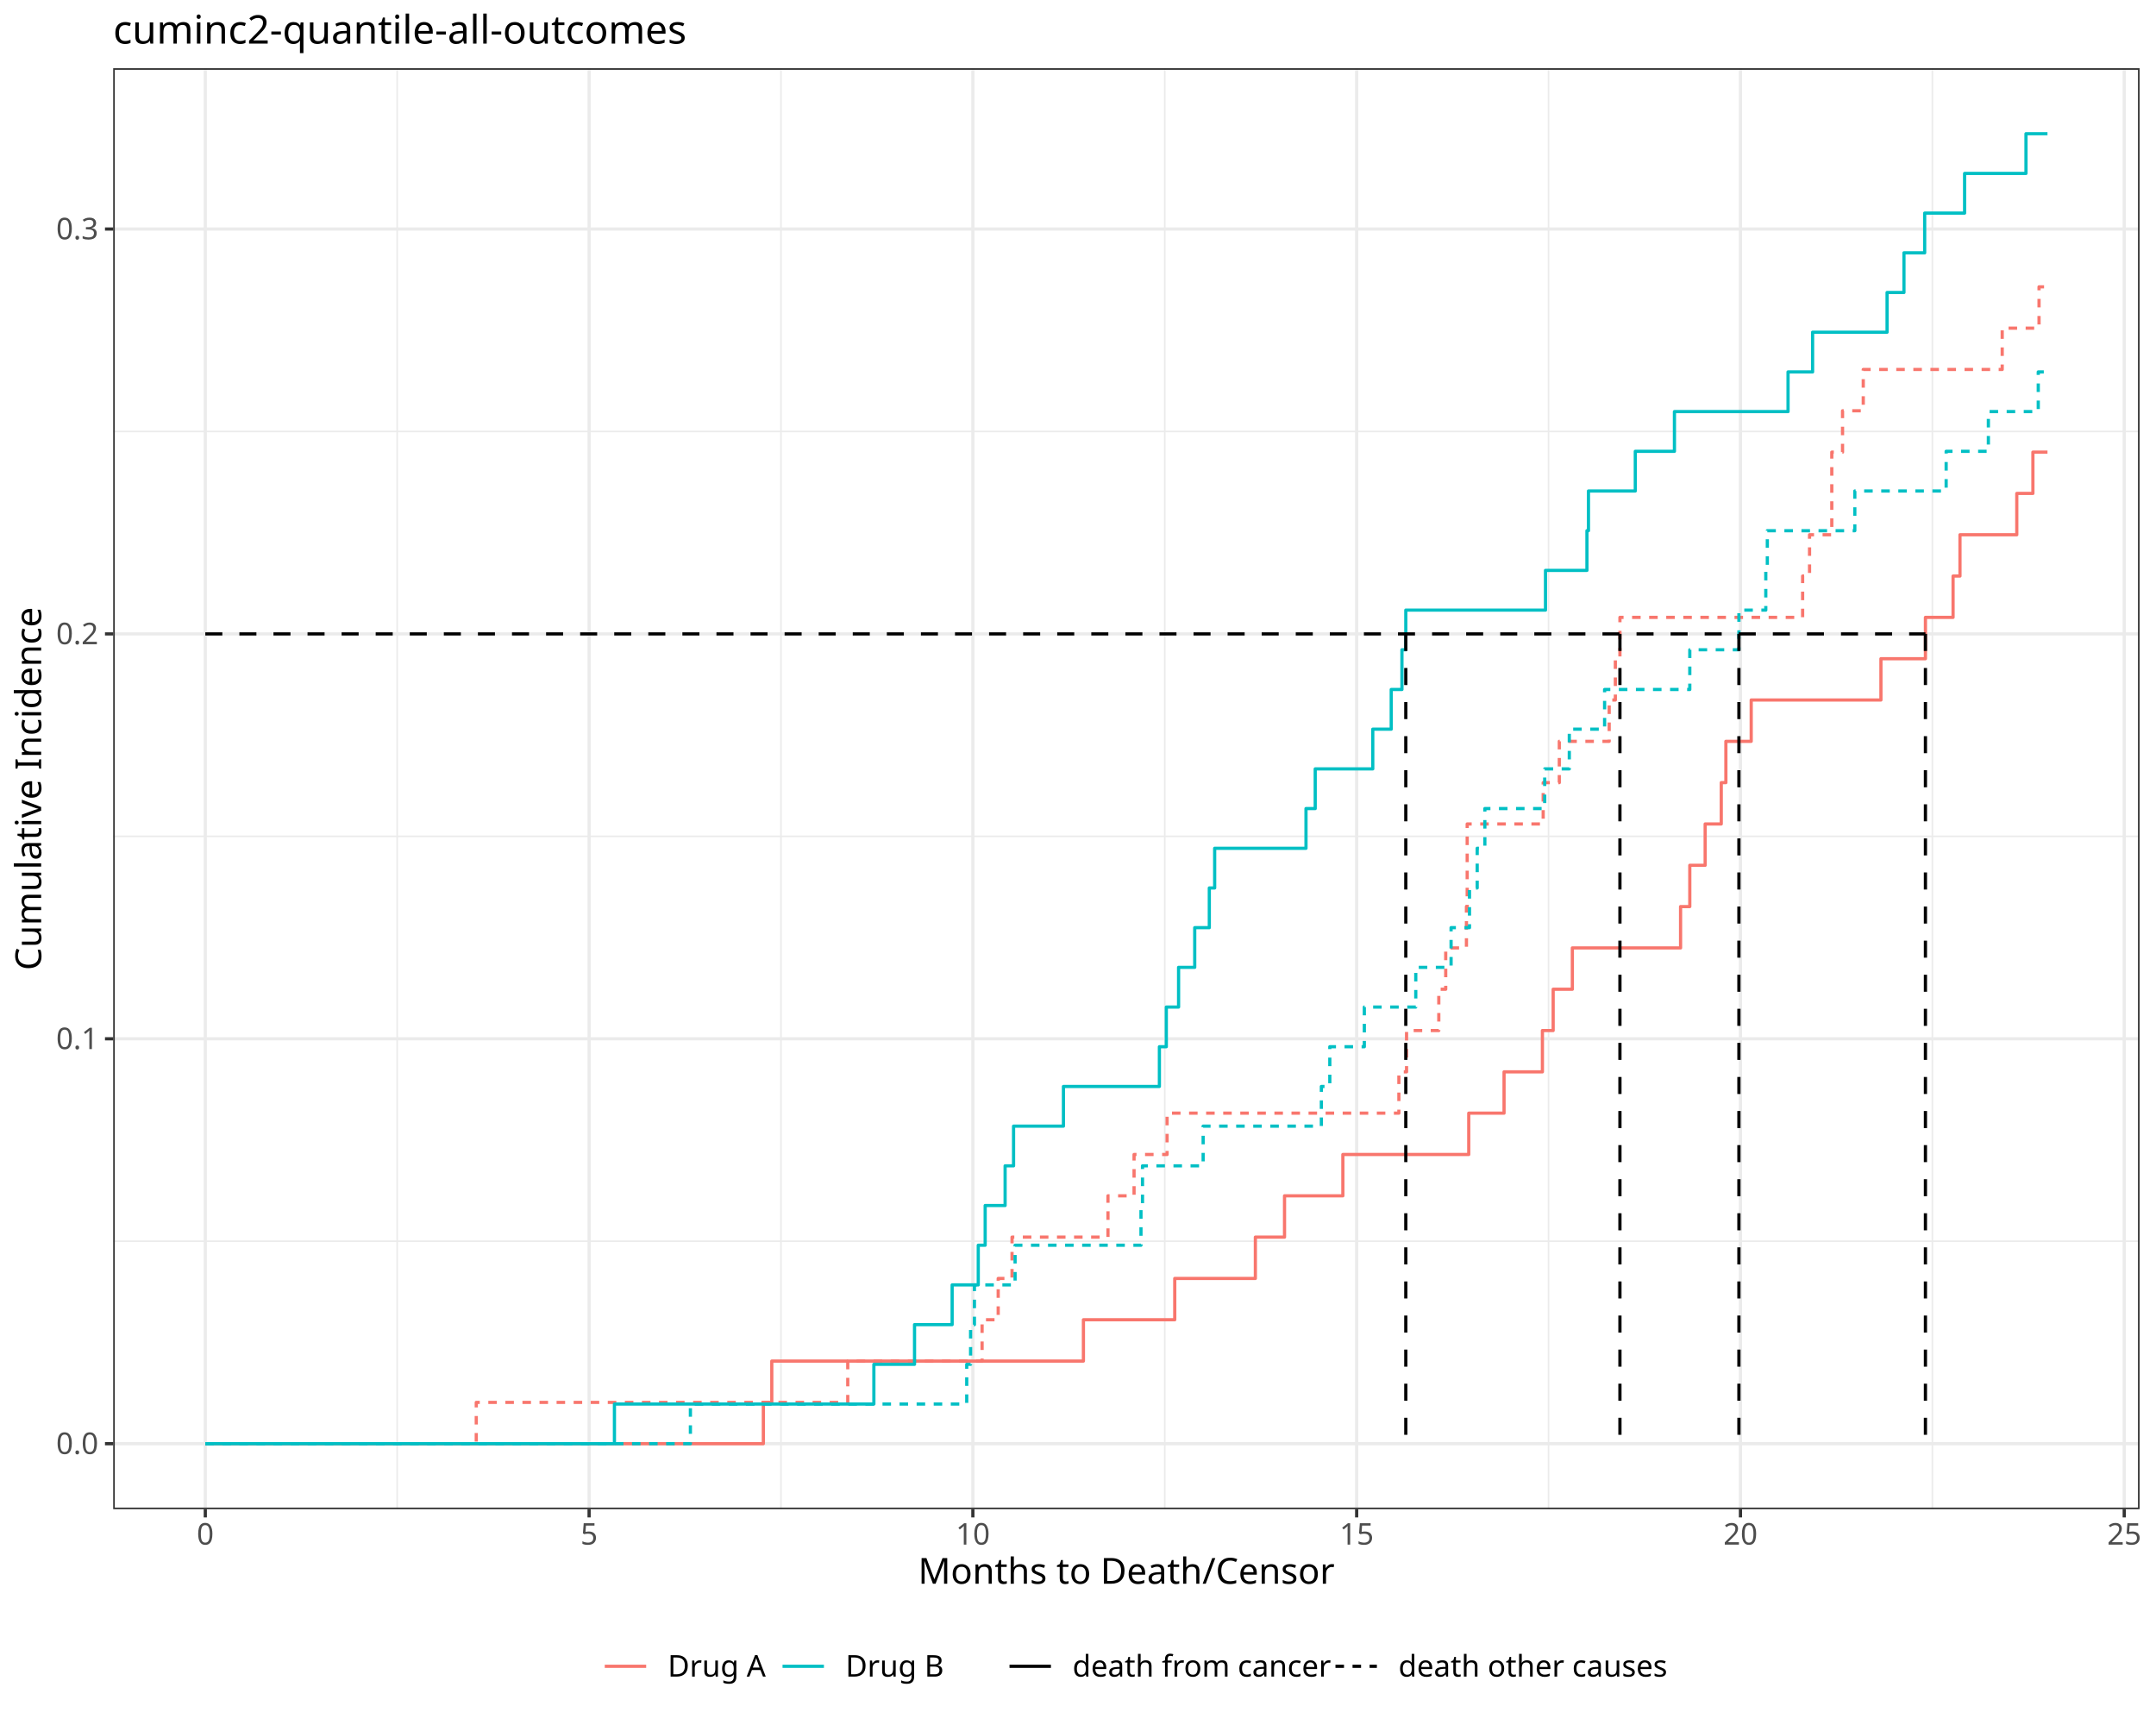
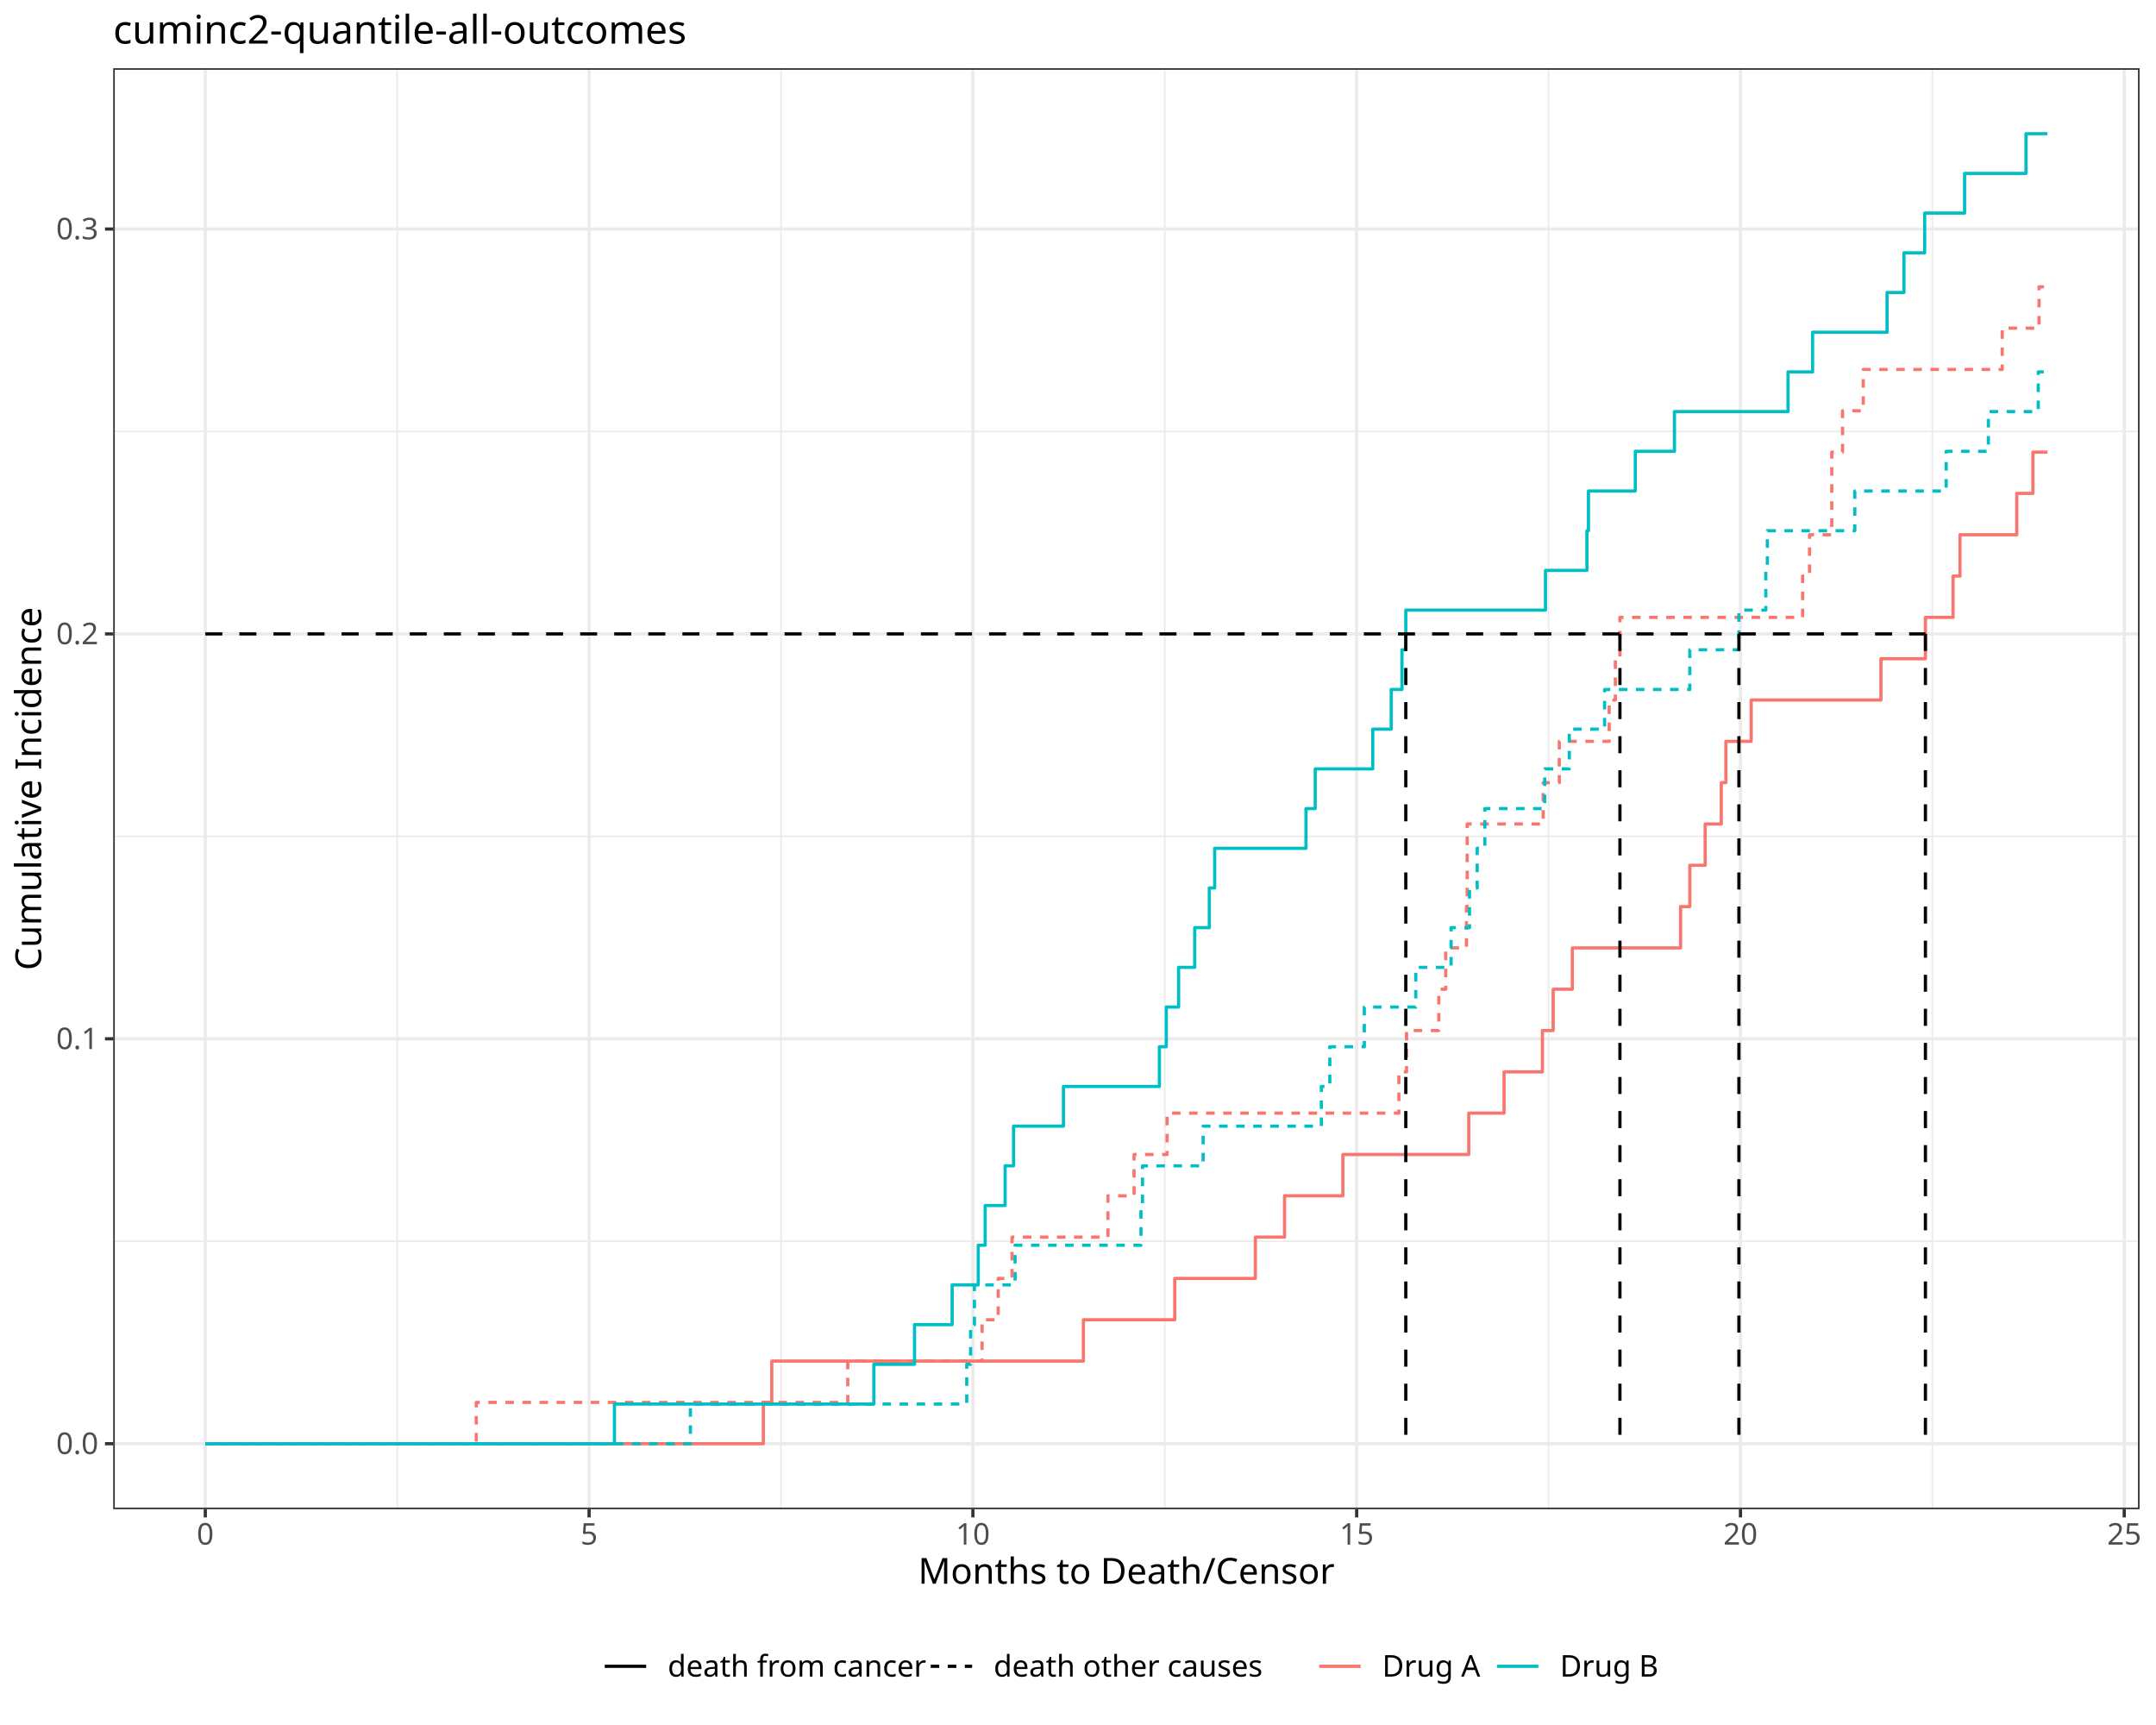
<svg xmlns="http://www.w3.org/2000/svg" class="svglite" data-engine-version="2.0" width="720.00pt" height="576.00pt" viewBox="0 0 720.00 576.00">
  <defs>
    <style type="text/css">
    .svglite line, .svglite polyline, .svglite polygon, .svglite path, .svglite rect, .svglite circle {
      fill: none;
      stroke: #000000;
      stroke-linecap: round;
      stroke-linejoin: round;
      stroke-miterlimit: 10.00;
    }
  </style>
  </defs>
  <rect width="100%" height="100%" style="stroke: none; fill: #FFFFFF;" />
  <defs>
    <clipPath id="cpMC4wMHw3MjAuMDB8MC4wMHw1NzYuMDA=">
      <rect x="0.00" y="0.00" width="720.00" height="576.00" />
    </clipPath>
  </defs>
  <g clip-path="url(#cpMC4wMHw3MjAuMDB8MC4wMHw1NzYuMDA=)">
    <rect x="0.00" y="0.00" width="720.00" height="576.00" style="stroke-width: 1.07; stroke: #FFFFFF; fill: #FFFFFF;" />
  </g>
  <defs>
    <clipPath id="cpMzcuODB8NzE0LjUyfDIyLjc4fDUwMy45NA==">
      <rect x="37.80" y="22.78" width="676.72" height="481.16" />
    </clipPath>
  </defs>
  <g clip-path="url(#cpMzcuODB8NzE0LjUyfDIyLjc4fDUwMy45NA==)">
    <rect x="37.80" y="22.78" width="676.72" height="481.16" style="stroke-width: 1.07; stroke: none; fill: #FFFFFF;" />
    <polyline points="37.80,414.47 714.52,414.47 " style="stroke-width: 0.53; stroke: #EBEBEB; stroke-linecap: butt;" />
    <polyline points="37.80,279.27 714.52,279.27 " style="stroke-width: 0.53; stroke: #EBEBEB; stroke-linecap: butt;" />
    <polyline points="37.80,144.07 714.52,144.07 " style="stroke-width: 0.53; stroke: #EBEBEB; stroke-linecap: butt;" />
    <polyline points="132.65,503.94 132.65,22.78 " style="stroke-width: 0.53; stroke: #EBEBEB; stroke-linecap: butt;" />
    <polyline points="260.81,503.94 260.81,22.78 " style="stroke-width: 0.53; stroke: #EBEBEB; stroke-linecap: butt;" />
    <polyline points="388.98,503.94 388.98,22.78 " style="stroke-width: 0.53; stroke: #EBEBEB; stroke-linecap: butt;" />
    <polyline points="517.14,503.94 517.14,22.78 " style="stroke-width: 0.53; stroke: #EBEBEB; stroke-linecap: butt;" />
    <polyline points="645.31,503.94 645.31,22.78 " style="stroke-width: 0.53; stroke: #EBEBEB; stroke-linecap: butt;" />
    <polyline points="37.80,482.07 714.52,482.07 " style="stroke-width: 1.07; stroke: #EBEBEB; stroke-linecap: butt;" />
    <polyline points="37.80,346.87 714.52,346.87 " style="stroke-width: 1.07; stroke: #EBEBEB; stroke-linecap: butt;" />
    <polyline points="37.80,211.67 714.52,211.67 " style="stroke-width: 1.07; stroke: #EBEBEB; stroke-linecap: butt;" />
    <polyline points="37.80,76.47 714.52,76.47 " style="stroke-width: 1.07; stroke: #EBEBEB; stroke-linecap: butt;" />
    <polyline points="68.56,503.94 68.56,22.78 " style="stroke-width: 1.07; stroke: #EBEBEB; stroke-linecap: butt;" />
    <polyline points="196.73,503.94 196.73,22.78 " style="stroke-width: 1.07; stroke: #EBEBEB; stroke-linecap: butt;" />
    <polyline points="324.89,503.94 324.89,22.78 " style="stroke-width: 1.07; stroke: #EBEBEB; stroke-linecap: butt;" />
    <polyline points="453.06,503.94 453.06,22.78 " style="stroke-width: 1.07; stroke: #EBEBEB; stroke-linecap: butt;" />
    <polyline points="581.23,503.94 581.23,22.78 " style="stroke-width: 1.07; stroke: #EBEBEB; stroke-linecap: butt;" />
    <polyline points="709.39,503.94 709.39,22.78 " style="stroke-width: 1.07; stroke: #EBEBEB; stroke-linecap: butt;" />
    <polyline points="68.56,482.07 159.05,482.07 159.05,482.07 205.19,482.07 205.19,482.07 230.56,482.07 230.56,482.07 254.92,482.07 254.92,468.28 257.74,468.28 257.74,454.48 283.11,454.48 283.11,454.48 291.83,454.48 291.83,454.48 305.41,454.48 305.41,454.48 317.97,454.48 317.97,454.48 322.84,454.48 322.84,454.48 324.13,454.48 324.13,454.48 325.41,454.48 325.41,454.48 326.69,454.48 326.69,454.48 327.97,454.48 327.97,454.48 329.00,454.48 329.00,454.48 333.35,454.48 333.35,454.48 335.66,454.48 335.66,454.48 337.97,454.48 337.97,454.48 338.48,454.48 338.48,454.48 338.99,454.48 338.99,454.48 355.14,454.48 355.14,454.48 361.81,454.48 361.81,440.68 370.01,440.68 370.01,440.68 378.72,440.68 378.72,440.68 381.03,440.68 381.03,440.68 381.54,440.68 381.54,440.68 387.18,440.68 387.18,440.68 389.49,440.68 389.49,440.68 389.75,440.68 389.75,440.68 392.31,440.68 392.31,426.89 393.59,426.89 393.59,426.89 398.98,426.89 398.98,426.89 401.79,426.89 401.79,426.89 403.85,426.89 403.85,426.89 405.64,426.89 405.64,426.89 419.23,426.89 419.23,413.09 428.97,413.09 428.97,399.30 436.14,399.30 436.14,399.30 439.22,399.30 439.22,399.30 441.27,399.30 441.27,399.30 444.09,399.30 444.09,399.30 448.45,399.30 448.45,385.50 455.62,385.50 455.62,385.50 458.44,385.50 458.44,385.50 464.60,385.50 464.60,385.50 467.16,385.50 467.16,385.50 468.18,385.50 468.18,385.50 469.47,385.50 469.47,385.50 469.72,385.50 469.72,385.50 472.80,385.50 472.80,385.50 480.49,385.50 480.49,385.50 482.80,385.50 482.80,385.50 484.59,385.50 484.59,385.50 489.72,385.50 489.72,385.50 489.97,385.50 489.97,385.50 490.49,385.50 490.49,371.70 490.74,371.70 490.74,371.70 493.31,371.70 493.31,371.70 495.87,371.70 495.87,371.70 502.28,371.70 502.28,357.91 515.09,357.91 515.09,344.11 515.35,344.11 515.35,344.11 515.86,344.11 515.86,344.11 516.12,344.11 516.12,344.11 518.68,344.11 518.68,330.32 520.73,330.32 520.73,330.32 524.07,330.32 524.07,330.32 525.09,330.32 525.09,316.52 529.96,316.52 529.96,316.52 530.47,316.52 530.47,316.52 535.86,316.52 535.86,316.52 537.39,316.52 537.39,316.52 539.45,316.52 539.45,316.52 540.98,316.52 540.98,316.52 546.11,316.52 546.11,316.52 559.18,316.52 559.18,316.52 561.23,316.52 561.23,302.72 564.31,302.72 564.31,288.93 569.44,288.93 569.44,275.13 574.82,275.13 574.82,261.33 576.36,261.33 576.36,247.54 580.71,247.54 580.71,247.54 584.82,247.54 584.82,233.74 589.69,233.74 589.69,233.74 590.20,233.74 590.20,233.74 597.12,233.74 597.12,233.74 601.99,233.74 601.99,233.74 604.30,233.74 604.30,233.74 605.32,233.74 605.32,233.74 611.73,233.74 611.73,233.74 615.32,233.74 615.32,233.74 619.42,233.74 619.42,233.74 622.24,233.74 622.24,233.74 628.14,233.74 628.14,219.95 630.19,219.95 630.19,219.95 635.83,219.95 635.83,219.95 642.75,219.95 642.75,219.95 643.00,219.95 643.00,206.15 649.92,206.15 649.92,206.15 652.23,206.15 652.23,192.35 654.54,192.35 654.54,178.56 656.08,178.56 656.08,178.56 664.02,178.56 664.02,178.56 668.64,178.56 668.64,178.56 673.51,178.56 673.51,164.76 676.58,164.76 676.58,164.76 678.89,164.76 678.89,150.97 680.68,150.97 680.68,150.97 680.94,150.97 680.94,150.97 683.76,150.97 683.76,150.97 " style="stroke-width: 1.07; stroke: #F8766D; stroke-linecap: butt;" />
    <polyline points="68.56,482.07 159.05,482.07 159.05,468.28 205.19,468.28 205.19,468.28 230.56,468.28 230.56,468.28 254.92,468.28 254.92,468.28 257.74,468.28 257.74,468.28 283.11,468.28 283.11,454.48 291.83,454.48 291.83,454.48 305.41,454.48 305.41,454.48 317.97,454.48 317.97,454.48 322.84,454.48 322.84,454.48 324.13,454.48 324.13,454.48 325.41,454.48 325.41,454.48 326.69,454.48 326.69,454.48 327.97,454.48 327.97,440.68 329.00,440.68 329.00,440.68 333.35,440.68 333.35,426.89 335.66,426.89 335.66,426.89 337.97,426.89 337.97,413.09 338.48,413.09 338.48,413.09 338.99,413.09 338.99,413.09 355.14,413.09 355.14,413.09 361.81,413.09 361.81,413.09 370.01,413.09 370.01,399.30 378.72,399.30 378.72,385.50 381.03,385.50 381.03,385.50 381.54,385.50 381.54,385.50 387.18,385.50 387.18,385.50 389.49,385.50 389.49,385.50 389.75,385.50 389.75,371.70 392.31,371.70 392.31,371.70 393.59,371.70 393.59,371.70 398.98,371.70 398.98,371.70 401.79,371.70 401.79,371.70 403.85,371.70 403.85,371.70 405.64,371.70 405.64,371.70 419.23,371.70 419.23,371.70 428.97,371.70 428.97,371.70 436.14,371.70 436.14,371.70 439.22,371.70 439.22,371.70 441.27,371.70 441.27,371.70 444.09,371.70 444.09,371.70 448.45,371.70 448.45,371.70 455.62,371.70 455.62,371.70 458.44,371.70 458.44,371.70 464.60,371.70 464.60,371.70 467.16,371.70 467.16,357.91 468.18,357.91 468.18,357.91 469.47,357.91 469.47,357.91 469.72,357.91 469.72,344.11 472.80,344.11 472.80,344.11 480.49,344.11 480.49,330.32 482.80,330.32 482.80,316.52 484.59,316.52 484.59,316.52 489.72,316.52 489.72,302.72 489.97,302.72 489.97,275.13 490.49,275.13 490.49,275.13 490.74,275.13 490.74,275.13 493.31,275.13 493.31,275.13 495.87,275.13 495.87,275.13 502.28,275.13 502.28,275.13 515.09,275.13 515.09,275.13 515.35,275.13 515.35,261.33 515.86,261.33 515.86,261.33 516.12,261.33 516.12,261.33 518.68,261.33 518.68,261.33 520.73,261.33 520.73,247.54 524.07,247.54 524.07,247.54 525.09,247.54 525.09,247.54 529.96,247.54 529.96,247.54 530.47,247.54 530.47,247.54 535.86,247.54 535.86,247.54 537.39,247.54 537.39,233.74 539.45,233.74 539.45,219.95 540.98,219.95 540.98,206.15 546.11,206.15 546.11,206.15 559.18,206.15 559.18,206.15 561.23,206.15 561.23,206.15 564.31,206.15 564.31,206.15 569.44,206.15 569.44,206.15 574.82,206.15 574.82,206.15 576.36,206.15 576.36,206.15 580.71,206.15 580.71,206.15 584.82,206.15 584.82,206.15 589.69,206.15 589.69,206.15 590.20,206.15 590.20,206.15 597.12,206.15 597.12,206.15 601.99,206.15 601.99,192.35 604.30,192.35 604.30,178.56 605.32,178.56 605.32,178.56 611.73,178.56 611.73,150.97 615.32,150.97 615.32,137.17 619.42,137.17 619.42,137.17 622.24,137.17 622.24,123.37 628.14,123.37 628.14,123.37 630.19,123.37 630.19,123.37 635.83,123.37 635.83,123.37 642.75,123.37 642.75,123.37 643.00,123.37 643.00,123.37 649.92,123.37 649.92,123.37 652.23,123.37 652.23,123.37 654.54,123.37 654.54,123.37 656.08,123.37 656.08,123.37 664.02,123.37 664.02,123.37 668.64,123.37 668.64,109.58 673.51,109.58 673.51,109.58 676.58,109.58 676.58,109.58 678.89,109.58 678.89,109.58 680.68,109.58 680.68,109.58 680.94,109.58 680.94,95.78 683.76,95.78 683.76,95.78 " style="stroke-width: 1.07; stroke: #F8766D; stroke-dasharray: 2.85,2.85; stroke-linecap: butt;" />
    <polyline points="68.56,482.07 159.05,482.07 159.05,482.07 205.19,482.07 205.19,468.82 230.56,468.82 230.56,468.82 254.92,468.82 254.92,468.82 257.74,468.82 257.74,468.82 283.11,468.82 283.11,468.82 291.83,468.82 291.83,455.56 305.41,455.56 305.41,442.31 317.97,442.31 317.97,429.05 322.84,429.05 322.84,429.05 324.13,429.05 324.13,429.05 325.41,429.05 325.41,429.05 326.69,429.05 326.69,415.80 327.97,415.80 327.97,415.80 329.00,415.80 329.00,402.54 333.35,402.54 333.35,402.54 335.66,402.54 335.66,389.29 337.97,389.29 337.97,389.29 338.48,389.29 338.48,376.03 338.99,376.03 338.99,376.03 355.14,376.03 355.14,362.78 361.81,362.78 361.81,362.78 370.01,362.78 370.01,362.78 378.72,362.78 378.72,362.78 381.03,362.78 381.03,362.78 381.54,362.78 381.54,362.78 387.18,362.78 387.18,349.52 389.49,349.52 389.49,336.27 389.75,336.27 389.75,336.27 392.31,336.27 392.31,336.27 393.59,336.27 393.59,323.01 398.98,323.01 398.98,309.76 401.79,309.76 401.79,309.76 403.85,309.76 403.85,296.50 405.64,296.50 405.64,283.25 419.23,283.25 419.23,283.25 428.97,283.25 428.97,283.25 436.14,283.25 436.14,269.99 439.22,269.99 439.22,256.74 441.27,256.74 441.27,256.74 444.09,256.74 444.09,256.74 448.45,256.74 448.45,256.74 455.62,256.74 455.62,256.74 458.44,256.74 458.44,243.48 464.60,243.48 464.60,230.23 467.16,230.23 467.16,230.23 468.18,230.23 468.18,216.97 469.47,216.97 469.47,203.72 469.72,203.72 469.72,203.72 472.80,203.72 472.80,203.72 480.49,203.72 480.49,203.72 482.80,203.72 482.80,203.72 484.59,203.72 484.59,203.72 489.72,203.72 489.72,203.72 489.97,203.72 489.97,203.72 490.49,203.72 490.49,203.72 490.74,203.72 490.74,203.72 493.31,203.72 493.31,203.72 495.87,203.72 495.87,203.72 502.28,203.72 502.28,203.72 515.09,203.72 515.09,203.72 515.35,203.72 515.35,203.72 515.86,203.72 515.86,203.72 516.12,203.72 516.12,190.46 518.68,190.46 518.68,190.46 520.73,190.46 520.73,190.46 524.07,190.46 524.07,190.46 525.09,190.46 525.09,190.46 529.96,190.46 529.96,177.21 530.47,177.21 530.47,163.95 535.86,163.95 535.86,163.95 537.39,163.95 537.39,163.95 539.45,163.95 539.45,163.95 540.98,163.95 540.98,163.95 546.11,163.95 546.11,150.70 559.18,150.70 559.18,137.44 561.23,137.44 561.23,137.44 564.31,137.44 564.31,137.44 569.44,137.44 569.44,137.44 574.82,137.44 574.82,137.44 576.36,137.44 576.36,137.44 580.71,137.44 580.71,137.44 584.82,137.44 584.82,137.44 589.69,137.44 589.69,137.44 590.20,137.44 590.20,137.44 597.12,137.44 597.12,124.19 601.99,124.19 601.99,124.19 604.30,124.19 604.30,124.19 605.32,124.19 605.32,110.93 611.73,110.93 611.73,110.93 615.32,110.93 615.32,110.93 619.42,110.93 619.42,110.93 622.24,110.93 622.24,110.93 628.14,110.93 628.14,110.93 630.19,110.93 630.19,97.67 635.83,97.67 635.83,84.42 642.75,84.42 642.75,71.16 643.00,71.16 643.00,71.16 649.92,71.16 649.92,71.16 652.23,71.16 652.23,71.16 654.54,71.16 654.54,71.16 656.08,71.16 656.08,57.91 664.02,57.91 664.02,57.91 668.64,57.91 668.64,57.91 673.51,57.91 673.51,57.91 676.58,57.91 676.58,44.65 678.89,44.65 678.89,44.65 680.68,44.65 680.68,44.65 680.94,44.65 680.94,44.65 683.76,44.65 683.76,44.65 " style="stroke-width: 1.07; stroke: #00BFC4; stroke-linecap: butt;" />
    <polyline points="68.56,482.07 159.05,482.07 159.05,482.07 205.19,482.07 205.19,482.07 230.56,482.07 230.56,468.82 254.92,468.82 254.92,468.82 257.74,468.82 257.74,468.82 283.11,468.82 283.11,468.82 291.83,468.82 291.83,468.82 305.41,468.82 305.41,468.82 317.97,468.82 317.97,468.82 322.84,468.82 322.84,455.56 324.13,455.56 324.13,442.31 325.41,442.31 325.41,429.05 326.69,429.05 326.69,429.05 327.97,429.05 327.97,429.05 329.00,429.05 329.00,429.05 333.35,429.05 333.35,429.05 335.66,429.05 335.66,429.05 337.97,429.05 337.97,429.05 338.48,429.05 338.48,429.05 338.99,429.05 338.99,415.80 355.14,415.80 355.14,415.80 361.81,415.80 361.81,415.80 370.01,415.80 370.01,415.80 378.72,415.80 378.72,415.80 381.03,415.80 381.03,402.54 381.54,402.54 381.54,389.29 387.18,389.29 387.18,389.29 389.49,389.29 389.49,389.29 389.75,389.29 389.75,389.29 392.31,389.29 392.31,389.29 393.59,389.29 393.59,389.29 398.98,389.29 398.98,389.29 401.79,389.29 401.79,376.03 403.85,376.03 403.85,376.03 405.64,376.03 405.64,376.03 419.23,376.03 419.23,376.03 428.97,376.03 428.97,376.03 436.14,376.03 436.14,376.03 439.22,376.03 439.22,376.03 441.27,376.03 441.27,362.78 444.09,362.78 444.09,349.52 448.45,349.52 448.45,349.52 455.62,349.52 455.62,336.27 458.44,336.27 458.44,336.27 464.60,336.27 464.60,336.27 467.16,336.27 467.16,336.27 468.18,336.27 468.18,336.27 469.47,336.27 469.47,336.27 469.72,336.27 469.72,336.27 472.80,336.27 472.80,323.01 480.49,323.01 480.49,323.01 482.80,323.01 482.80,323.01 484.59,323.01 484.59,309.76 489.72,309.76 489.72,309.76 489.97,309.76 489.97,309.76 490.49,309.76 490.49,309.76 490.74,309.76 490.74,296.50 493.31,296.50 493.31,283.25 495.87,283.25 495.87,269.99 502.28,269.99 502.28,269.99 515.09,269.99 515.09,269.99 515.35,269.99 515.35,269.99 515.86,269.99 515.86,256.74 516.12,256.74 516.12,256.74 518.68,256.74 518.68,256.74 520.73,256.74 520.73,256.74 524.07,256.74 524.07,243.48 525.09,243.48 525.09,243.48 529.96,243.48 529.96,243.48 530.47,243.48 530.47,243.48 535.86,243.48 535.86,230.23 537.39,230.23 537.39,230.23 539.45,230.23 539.45,230.23 540.98,230.23 540.98,230.23 546.11,230.23 546.11,230.23 559.18,230.23 559.18,230.23 561.23,230.23 561.23,230.23 564.31,230.23 564.31,216.97 569.44,216.97 569.44,216.97 574.82,216.97 574.82,216.97 576.36,216.97 576.36,216.97 580.71,216.97 580.71,203.72 584.82,203.72 584.82,203.72 589.69,203.72 589.69,190.46 590.20,190.46 590.20,177.21 597.12,177.21 597.12,177.21 601.99,177.21 601.99,177.21 604.30,177.21 604.30,177.21 605.32,177.21 605.32,177.21 611.73,177.21 611.73,177.21 615.32,177.21 615.32,177.21 619.42,177.21 619.42,163.95 622.24,163.95 622.24,163.95 628.14,163.95 628.14,163.95 630.19,163.95 630.19,163.95 635.83,163.95 635.83,163.95 642.75,163.95 642.75,163.95 643.00,163.95 643.00,163.95 649.92,163.95 649.92,150.70 652.23,150.70 652.23,150.70 654.54,150.70 654.54,150.70 656.08,150.70 656.08,150.70 664.02,150.70 664.02,137.44 668.64,137.44 668.64,137.44 673.51,137.44 673.51,137.44 676.58,137.44 676.58,137.44 678.89,137.44 678.89,137.44 680.68,137.44 680.68,124.19 680.94,124.19 680.94,124.19 683.76,124.19 683.76,124.19 " style="stroke-width: 1.07; stroke: #00BFC4; stroke-dasharray: 2.85,2.85; stroke-linecap: butt;" />
    <line x1="643.00" y1="211.67" x2="643.00" y2="482.07" style="stroke-width: 1.07; stroke-dasharray: 5.69,5.69; stroke-linecap: butt;" />
    <line x1="540.98" y1="211.67" x2="540.98" y2="482.07" style="stroke-width: 1.07; stroke-dasharray: 5.69,5.69; stroke-linecap: butt;" />
    <line x1="469.47" y1="211.67" x2="469.47" y2="482.07" style="stroke-width: 1.07; stroke-dasharray: 5.69,5.69; stroke-linecap: butt;" />
    <line x1="580.71" y1="211.67" x2="580.71" y2="482.07" style="stroke-width: 1.07; stroke-dasharray: 5.69,5.69; stroke-linecap: butt;" />
    <line x1="68.56" y1="211.67" x2="643.00" y2="211.67" style="stroke-width: 1.07; stroke-dasharray: 5.69,5.69; stroke-linecap: butt;" />
    <rect x="37.80" y="22.78" width="676.72" height="481.16" style="stroke-width: 1.07; stroke: #333333;" />
  </g>
  <g clip-path="url(#cpMC4wMHw3MjAuMDB8MC4wMHw1NzYuMDA=)">
    <text x="32.87" y="485.51" text-anchor="end" style="font-size: 10.00px; fill: #4D4D4D; font-family: sans;" textLength="13.90px" lengthAdjust="spacingAndGlyphs">0.0</text>
    <text x="32.87" y="350.31" text-anchor="end" style="font-size: 10.00px; fill: #4D4D4D; font-family: sans;" textLength="13.90px" lengthAdjust="spacingAndGlyphs">0.1</text>
    <text x="32.87" y="215.11" text-anchor="end" style="font-size: 10.00px; fill: #4D4D4D; font-family: sans;" textLength="13.90px" lengthAdjust="spacingAndGlyphs">0.2</text>
    <text x="32.87" y="79.91" text-anchor="end" style="font-size: 10.00px; fill: #4D4D4D; font-family: sans;" textLength="13.90px" lengthAdjust="spacingAndGlyphs">0.3</text>
    <polyline points="35.06,482.07 37.80,482.07 " style="stroke-width: 1.07; stroke: #333333; stroke-linecap: butt;" />
    <polyline points="35.06,346.87 37.80,346.87 " style="stroke-width: 1.07; stroke: #333333; stroke-linecap: butt;" />
    <polyline points="35.06,211.67 37.80,211.67 " style="stroke-width: 1.07; stroke: #333333; stroke-linecap: butt;" />
    <polyline points="35.06,76.47 37.80,76.47 " style="stroke-width: 1.07; stroke: #333333; stroke-linecap: butt;" />
    <polyline points="68.56,506.68 68.56,503.94 " style="stroke-width: 1.07; stroke: #333333; stroke-linecap: butt;" />
    <polyline points="196.73,506.68 196.73,503.94 " style="stroke-width: 1.07; stroke: #333333; stroke-linecap: butt;" />
    <polyline points="324.89,506.68 324.89,503.94 " style="stroke-width: 1.07; stroke: #333333; stroke-linecap: butt;" />
    <polyline points="453.06,506.68 453.06,503.94 " style="stroke-width: 1.07; stroke: #333333; stroke-linecap: butt;" />
    <polyline points="581.23,506.68 581.23,503.94 " style="stroke-width: 1.07; stroke: #333333; stroke-linecap: butt;" />
    <polyline points="709.39,506.68 709.39,503.94 " style="stroke-width: 1.07; stroke: #333333; stroke-linecap: butt;" />
    <text x="68.56" y="515.76" text-anchor="middle" style="font-size: 10.00px; fill: #4D4D4D; font-family: sans;" textLength="5.56px" lengthAdjust="spacingAndGlyphs">0</text>
    <text x="196.73" y="515.76" text-anchor="middle" style="font-size: 10.00px; fill: #4D4D4D; font-family: sans;" textLength="5.56px" lengthAdjust="spacingAndGlyphs">5</text>
    <text x="324.89" y="515.76" text-anchor="middle" style="font-size: 10.00px; fill: #4D4D4D; font-family: sans;" textLength="11.12px" lengthAdjust="spacingAndGlyphs">10</text>
    <text x="453.06" y="515.76" text-anchor="middle" style="font-size: 10.00px; fill: #4D4D4D; font-family: sans;" textLength="11.12px" lengthAdjust="spacingAndGlyphs">15</text>
    <text x="581.23" y="515.76" text-anchor="middle" style="font-size: 10.00px; fill: #4D4D4D; font-family: sans;" textLength="11.12px" lengthAdjust="spacingAndGlyphs">20</text>
    <text x="709.39" y="515.76" text-anchor="middle" style="font-size: 10.00px; fill: #4D4D4D; font-family: sans;" textLength="11.12px" lengthAdjust="spacingAndGlyphs">25</text>
    <text x="376.16" y="528.83" text-anchor="middle" style="font-size: 12.00px; font-family: sans;" textLength="130.09px" lengthAdjust="spacingAndGlyphs">Months to Death/Censor</text>
    <text transform="translate(13.74,263.36) rotate(-90)" text-anchor="middle" style="font-size: 12.00px; font-family: sans;" textLength="114.75px" lengthAdjust="spacingAndGlyphs">Cumulative Incidence</text>
-     <rect x="194.75" y="542.28" width="124.21" height="28.24" style="stroke-width: 1.07; stroke: none; fill: #FFFFFF;" />
+     <rect x="194.75" y="542.28" width="227.64" height="28.24" style="stroke-width: 1.07; stroke: none; fill: #FFFFFF;" />
    <rect x="200.23" y="547.76" width="17.28" height="17.28" style="stroke-width: 1.07; stroke: none; fill: #FFFFFF;" />
-     <line x1="201.96" y1="556.40" x2="215.79" y2="556.40" style="stroke-width: 1.07; stroke: #F8766D; stroke-linecap: butt;" />
-     <rect x="259.60" y="547.76" width="17.28" height="17.28" style="stroke-width: 1.07; stroke: none; fill: #FFFFFF;" />
-     <line x1="261.33" y1="556.40" x2="275.15" y2="556.40" style="stroke-width: 1.07; stroke: #00BFC4; stroke-linecap: butt;" />
-     <text x="222.99" y="559.84" style="font-size: 10.00px; font-family: sans;" textLength="31.13px" lengthAdjust="spacingAndGlyphs">Drug A</text>
-     <text x="282.36" y="559.84" style="font-size: 10.00px; font-family: sans;" textLength="31.13px" lengthAdjust="spacingAndGlyphs">Drug B</text>
-     <rect x="329.93" y="542.28" width="227.64" height="28.24" style="stroke-width: 1.07; stroke: none; fill: #FFFFFF;" />
-     <rect x="335.41" y="547.76" width="17.28" height="17.28" style="stroke-width: 1.07; stroke: none; fill: #FFFFFF;" />
-     <line x1="337.13" y1="556.40" x2="350.96" y2="556.40" style="stroke-width: 1.07; stroke-linecap: butt;" />
-     <rect x="444.26" y="547.76" width="17.28" height="17.28" style="stroke-width: 1.07; stroke: none; fill: #FFFFFF;" />
-     <line x1="445.98" y1="556.40" x2="459.81" y2="556.40" style="stroke-width: 1.07; stroke-dasharray: 2.85,2.85; stroke-linecap: butt;" />
-     <text x="358.17" y="559.84" style="font-size: 10.00px; font-family: sans;" textLength="80.61px" lengthAdjust="spacingAndGlyphs">death from cancer</text>
-     <text x="467.01" y="559.84" style="font-size: 10.00px; font-family: sans;" textLength="85.07px" lengthAdjust="spacingAndGlyphs">death other causes</text>
+     <line x1="201.96" y1="556.40" x2="215.79" y2="556.40" style="stroke-width: 1.07; stroke-linecap: butt;" />
+     <rect x="309.08" y="547.76" width="17.28" height="17.28" style="stroke-width: 1.07; stroke: none; fill: #FFFFFF;" />
+     <line x1="310.81" y1="556.40" x2="324.64" y2="556.40" style="stroke-width: 1.07; stroke-dasharray: 2.85,2.85; stroke-linecap: butt;" />
+     <text x="222.99" y="559.84" style="font-size: 10.00px; font-family: sans;" textLength="80.61px" lengthAdjust="spacingAndGlyphs">death from cancer</text>
+     <text x="331.84" y="559.84" style="font-size: 10.00px; font-family: sans;" textLength="85.07px" lengthAdjust="spacingAndGlyphs">death other causes</text>
+     <rect x="433.35" y="542.28" width="124.21" height="28.24" style="stroke-width: 1.07; stroke: none; fill: #FFFFFF;" />
+     <rect x="438.83" y="547.76" width="17.28" height="17.28" style="stroke-width: 1.07; stroke: none; fill: #FFFFFF;" />
+     <line x1="440.56" y1="556.40" x2="454.39" y2="556.40" style="stroke-width: 1.07; stroke: #F8766D; stroke-linecap: butt;" />
+     <rect x="498.20" y="547.76" width="17.28" height="17.28" style="stroke-width: 1.07; stroke: none; fill: #FFFFFF;" />
+     <line x1="499.93" y1="556.40" x2="513.75" y2="556.40" style="stroke-width: 1.07; stroke: #00BFC4; stroke-linecap: butt;" />
+     <text x="461.59" y="559.84" style="font-size: 10.00px; font-family: sans;" textLength="31.13px" lengthAdjust="spacingAndGlyphs">Drug A</text>
+     <text x="520.96" y="559.84" style="font-size: 10.00px; font-family: sans;" textLength="31.13px" lengthAdjust="spacingAndGlyphs">Drug B</text>
    <text x="37.80" y="14.56" style="font-size: 13.20px; font-family: sans;" textLength="179.04px" lengthAdjust="spacingAndGlyphs">cuminc2-quantile-all-outcomes</text>
  </g>
</svg>
